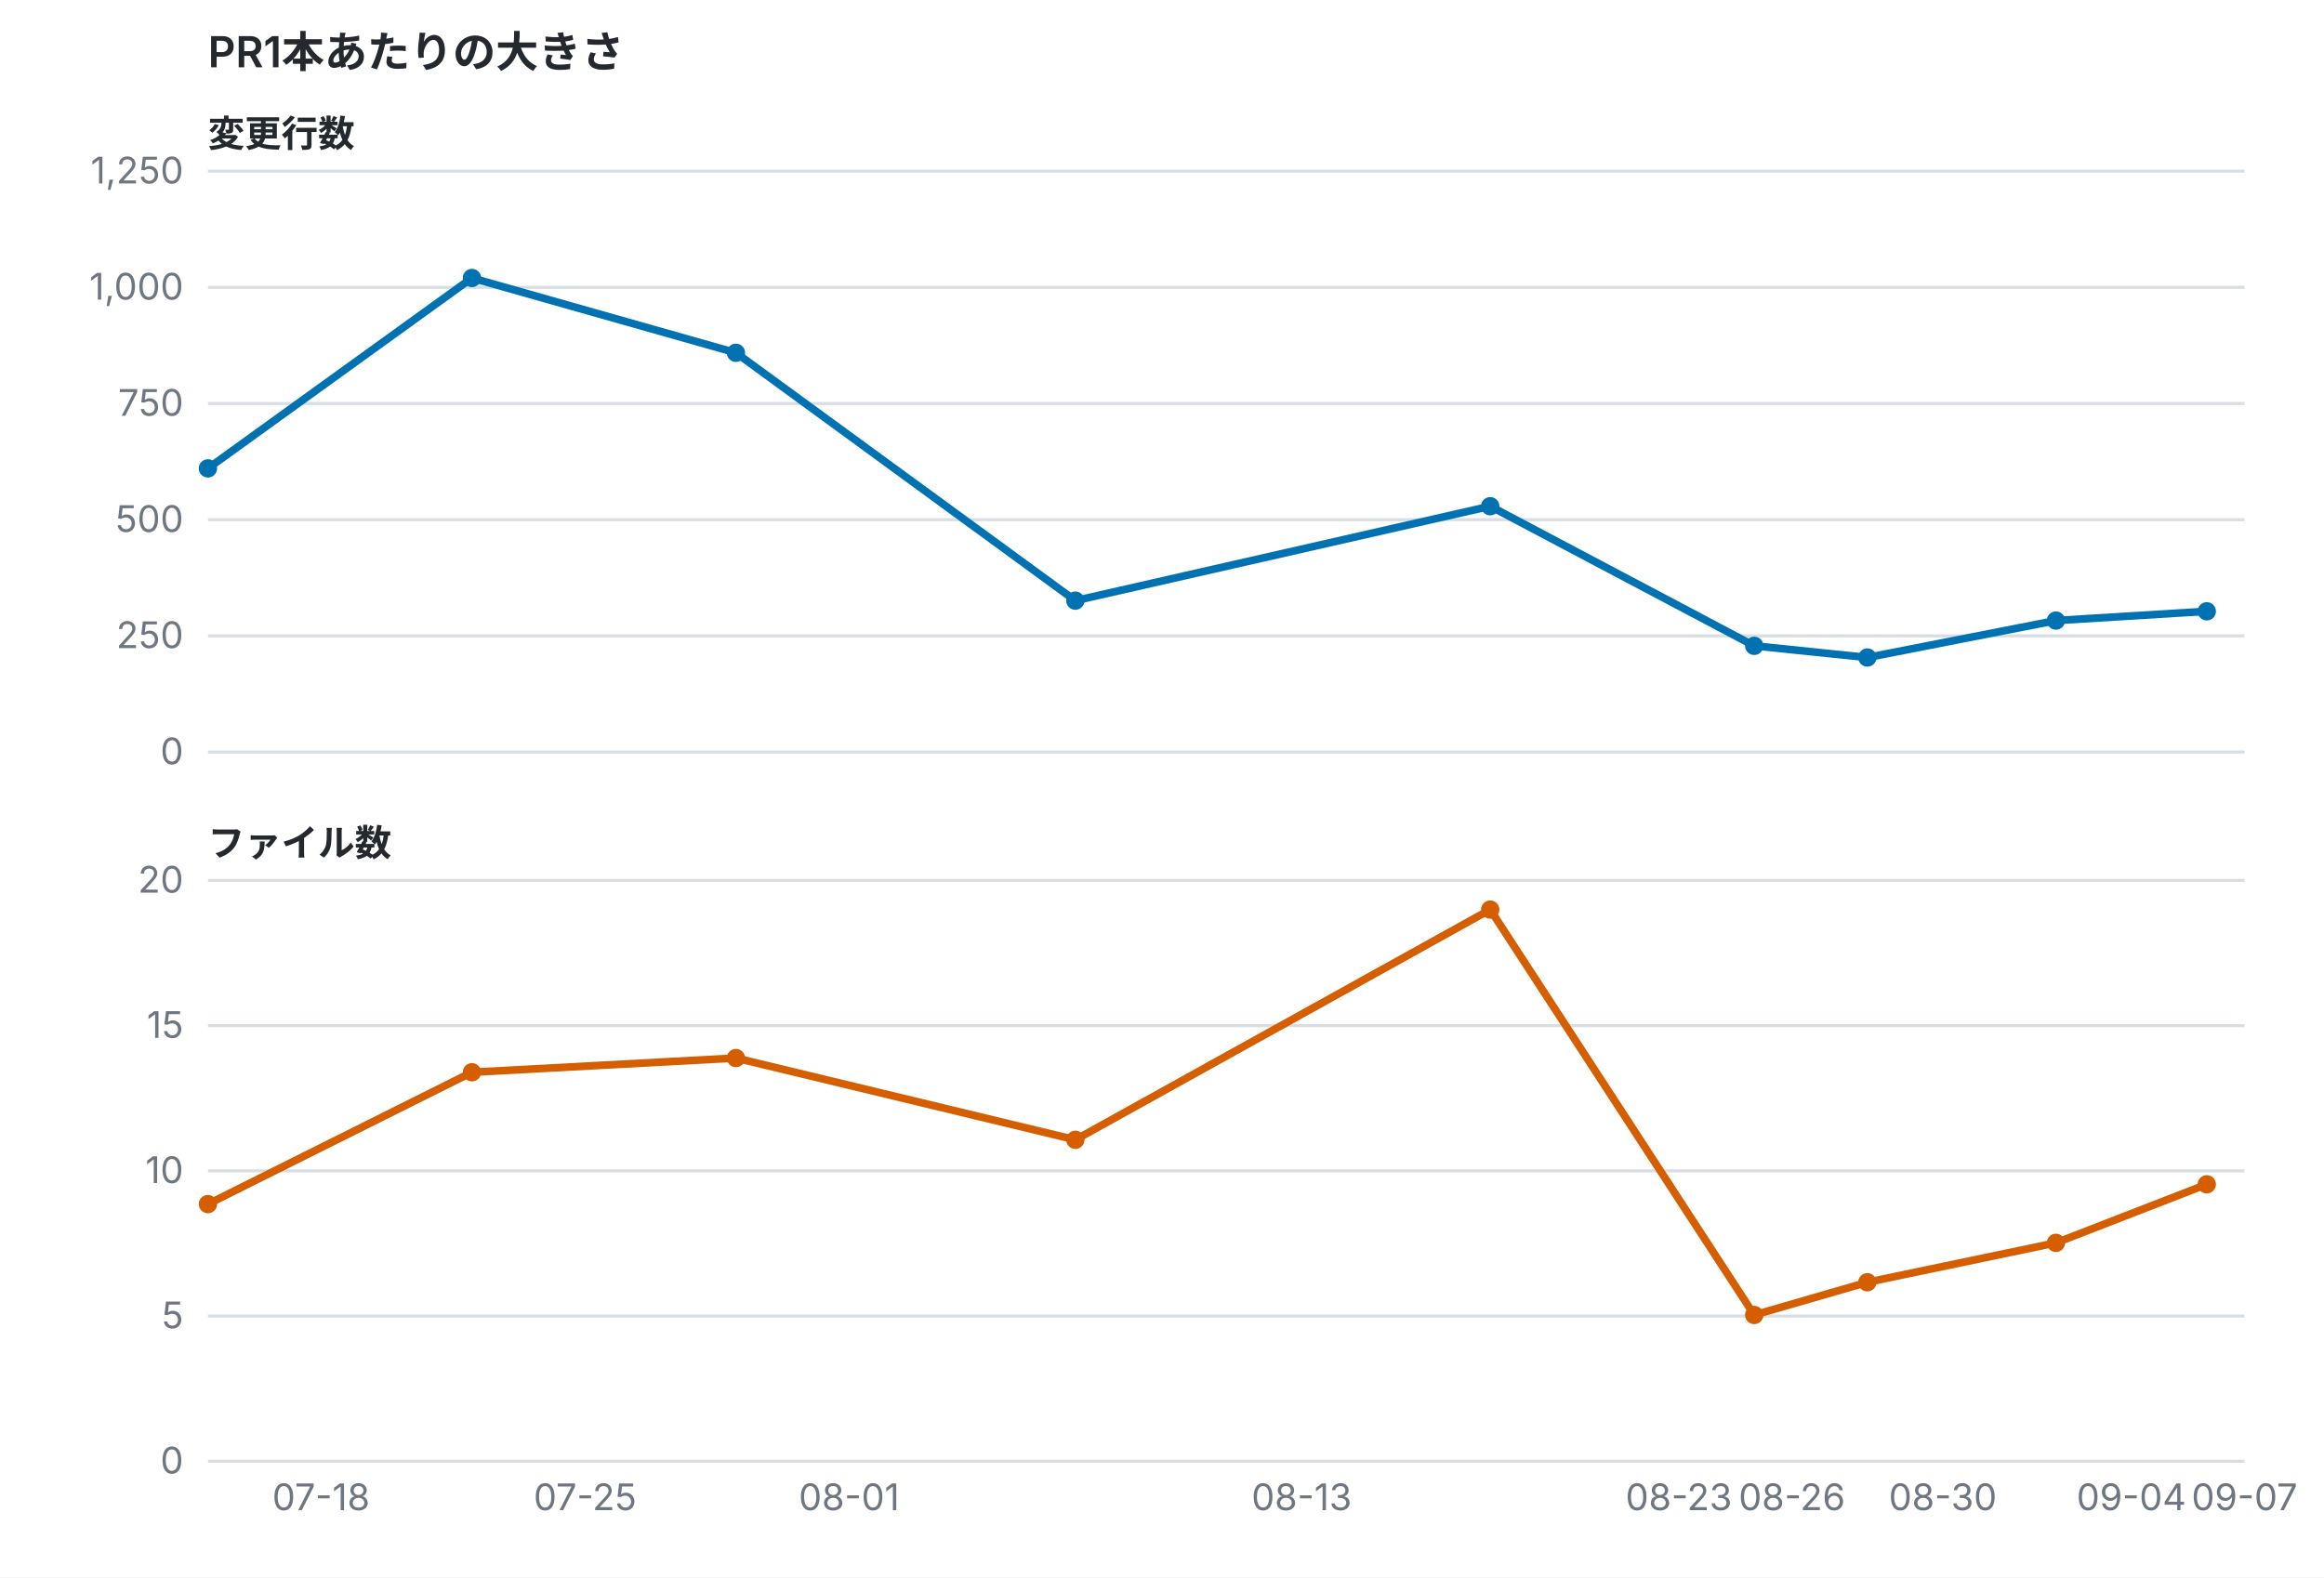
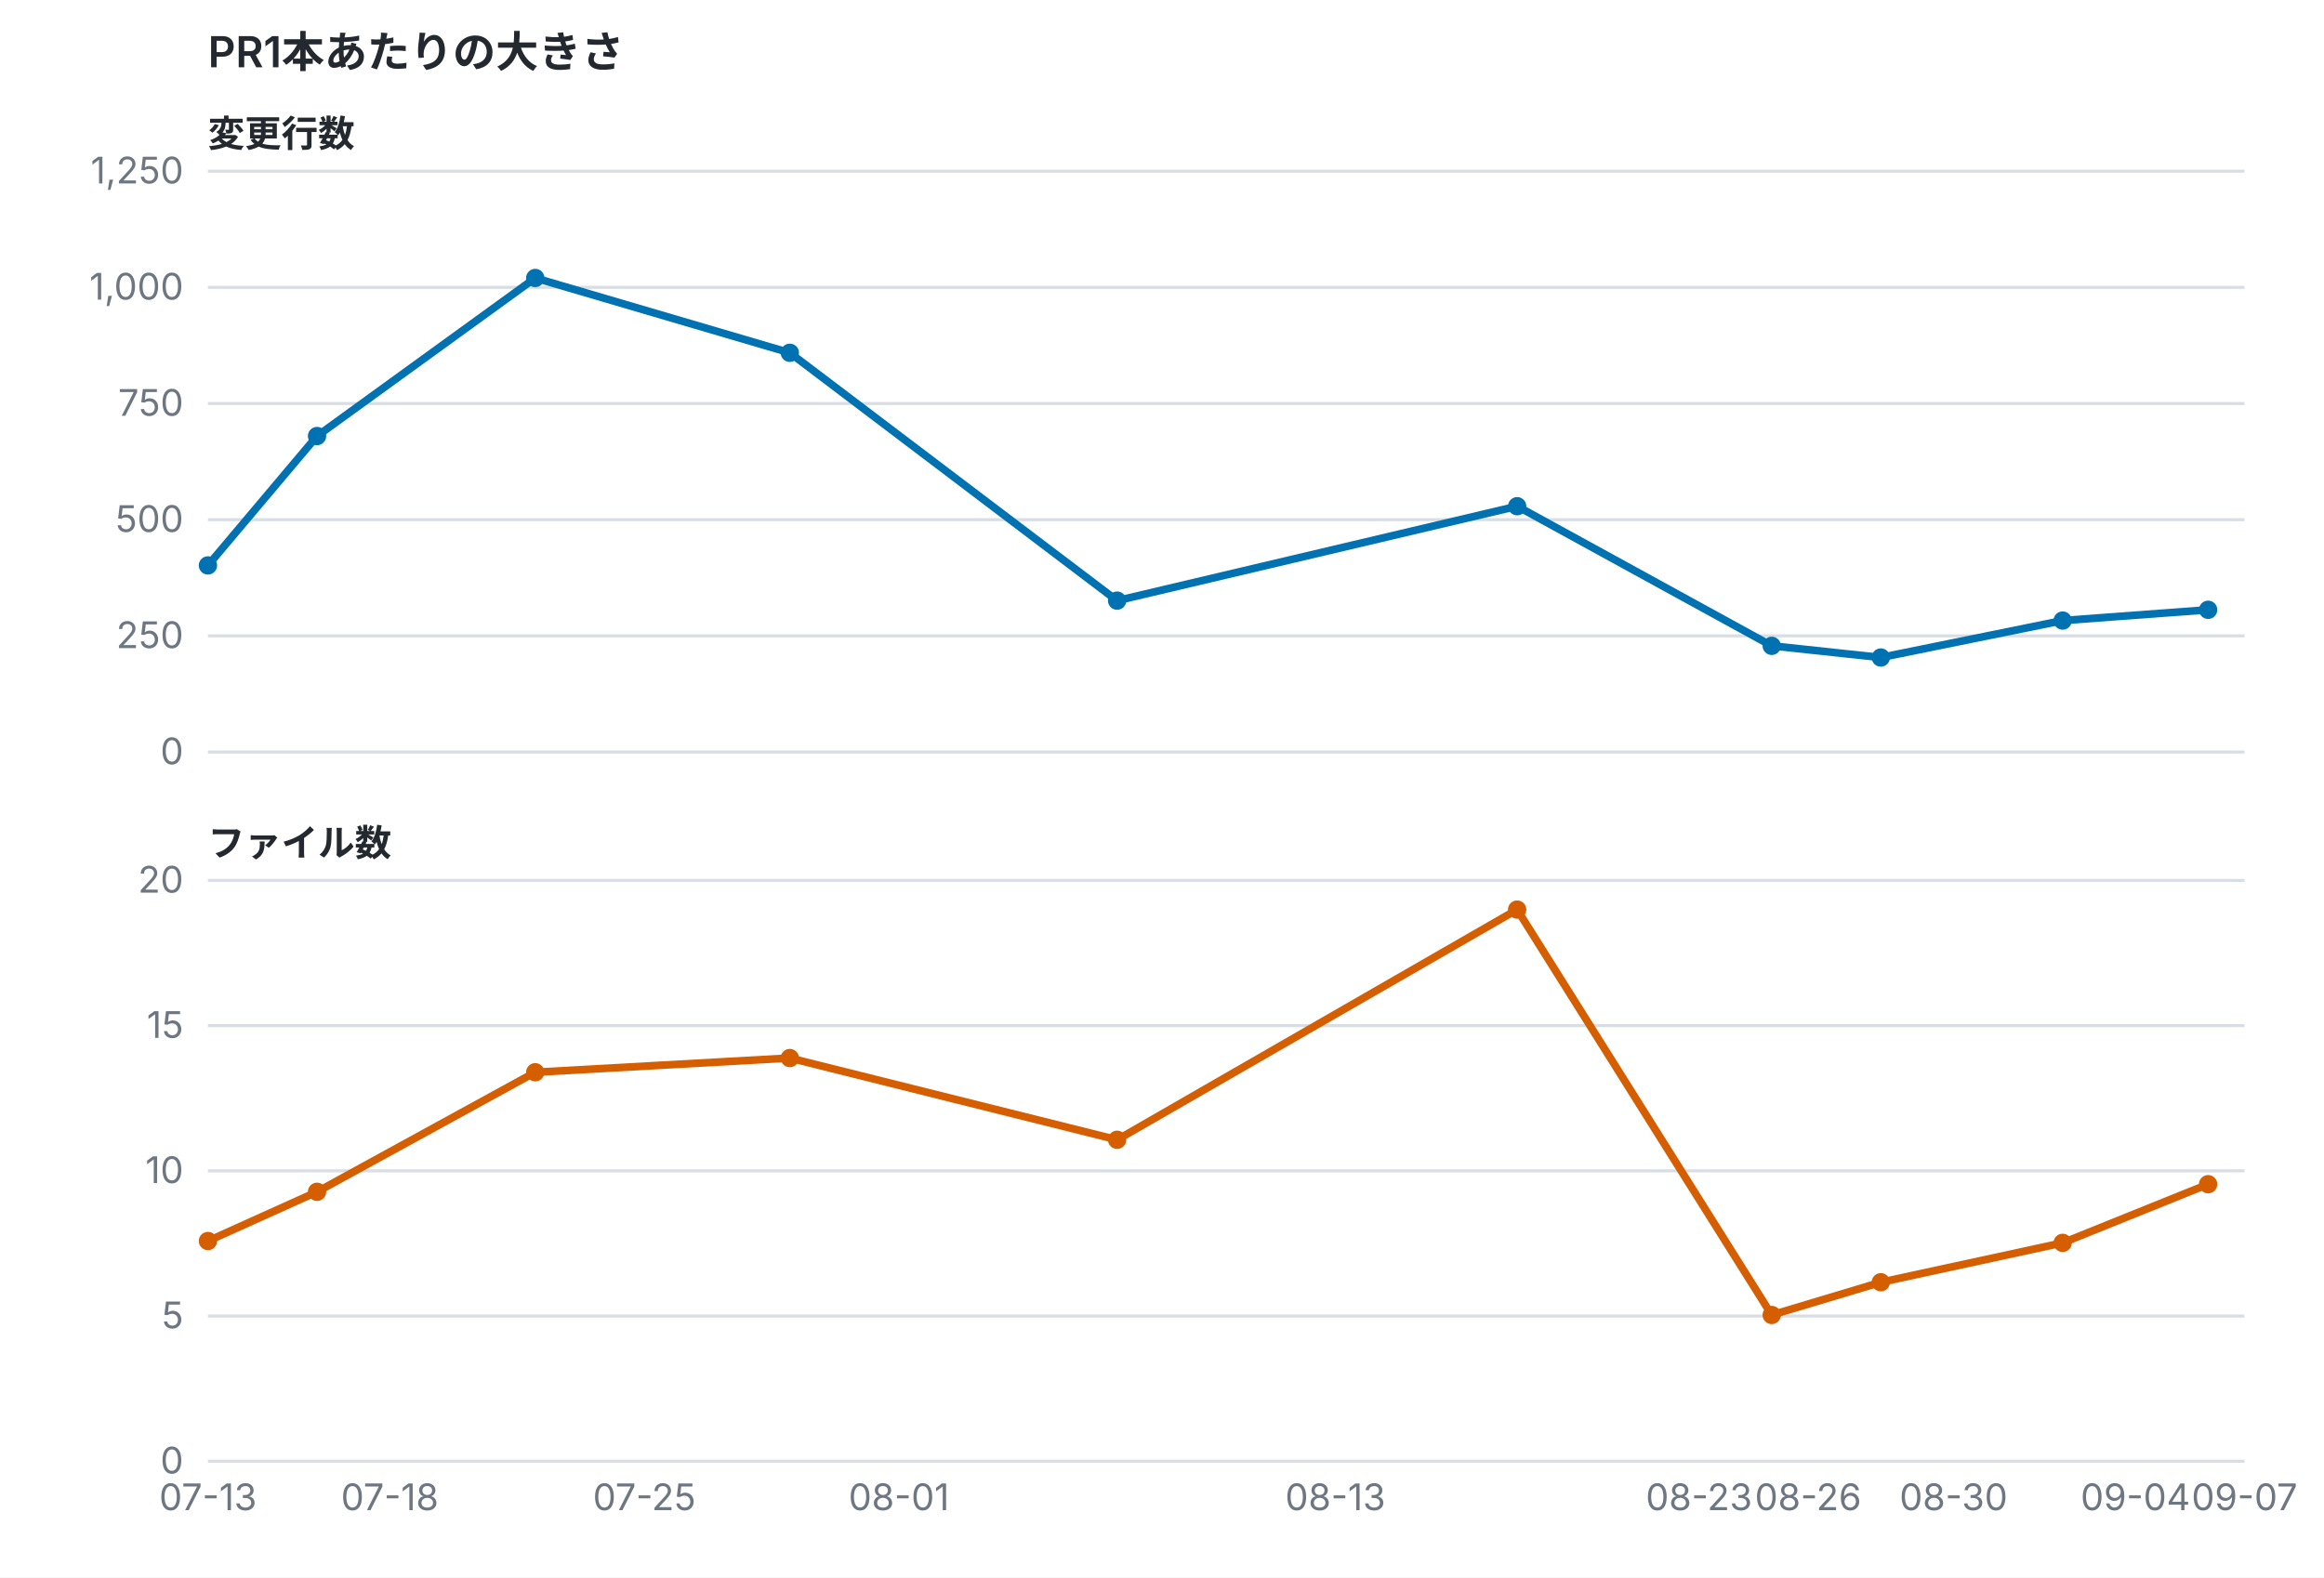
<svg xmlns="http://www.w3.org/2000/svg" width="760" height="516" viewBox="0 0 760 516" font-family="system-ui, -apple-system, 'Segoe UI', 'Hiragino Sans', 'Noto Sans JP', sans-serif" font-size="12">
  <rect width="760" height="516" fill="#ffffff" />
  <text x="68" y="22" font-size="14" font-weight="600" fill="#24292f">PR1本あたりの大きさ</text>
  <line x1="68" y1="246" x2="734" y2="246" stroke="#d8dee4" />
  <text x="60" y="250" text-anchor="end" fill="#6e7781">0</text>
  <line x1="68" y1="208" x2="734" y2="208" stroke="#d8dee4" />
  <text x="60" y="212" text-anchor="end" fill="#6e7781">250</text>
  <line x1="68" y1="170" x2="734" y2="170" stroke="#d8dee4" />
  <text x="60" y="174" text-anchor="end" fill="#6e7781">500</text>
  <line x1="68" y1="132" x2="734" y2="132" stroke="#d8dee4" />
  <text x="60" y="136" text-anchor="end" fill="#6e7781">750</text>
  <line x1="68" y1="94" x2="734" y2="94" stroke="#d8dee4" />
  <text x="60" y="98" text-anchor="end" fill="#6e7781">1,000</text>
  <line x1="68" y1="56" x2="734" y2="56" stroke="#d8dee4" />
  <text x="60" y="60" text-anchor="end" fill="#6e7781">1,250</text>
  <text x="68" y="48" fill="#24292f" font-weight="600">変更行数</text>
-   <polyline points="68,153.217 154.333,90.934 240.667,115.405 351.667,196.481 487.333,165.595 573.667,211.265 610.667,215.084 672.333,202.996 721.667,199.97" fill="none" stroke="#0072B2" stroke-width="2.5" stroke-linejoin="round" />
-   <circle cx="68" cy="153.217" r="3" fill="#0072B2" />
-   <circle cx="154.333" cy="90.934" r="3" fill="#0072B2" />
-   <circle cx="240.667" cy="115.405" r="3" fill="#0072B2" />
-   <circle cx="351.667" cy="196.481" r="3" fill="#0072B2" />
-   <circle cx="487.333" cy="165.595" r="3" fill="#0072B2" />
-   <circle cx="573.667" cy="211.265" r="3" fill="#0072B2" />
-   <circle cx="610.667" cy="215.084" r="3" fill="#0072B2" />
-   <circle cx="672.333" cy="202.996" r="3" fill="#0072B2" />
-   <circle cx="721.667" cy="199.97" r="3" fill="#0072B2" />
+   <polyline points="68,184.959 103.679,142.636 175.036,90.934 258.286,115.405 365.321,196.481 496.143,165.595 579.393,211.265 615.071,215.084 674.536,202.996 722.107,199.477" fill="none" stroke="#0072B2" stroke-width="2.5" stroke-linejoin="round" />
+   <circle cx="68" cy="184.959" r="3" fill="#0072B2" />
+   <circle cx="103.679" cy="142.636" r="3" fill="#0072B2" />
+   <circle cx="175.036" cy="90.934" r="3" fill="#0072B2" />
+   <circle cx="258.286" cy="115.405" r="3" fill="#0072B2" />
+   <circle cx="365.321" cy="196.481" r="3" fill="#0072B2" />
+   <circle cx="496.143" cy="165.595" r="3" fill="#0072B2" />
+   <circle cx="579.393" cy="211.265" r="3" fill="#0072B2" />
+   <circle cx="615.071" cy="215.084" r="3" fill="#0072B2" />
+   <circle cx="674.536" cy="202.996" r="3" fill="#0072B2" />
+   <circle cx="722.107" cy="199.477" r="3" fill="#0072B2" />
  <line x1="68" y1="478" x2="734" y2="478" stroke="#d8dee4" />
  <text x="60" y="482" text-anchor="end" fill="#6e7781">0</text>
  <line x1="68" y1="430.5" x2="734" y2="430.5" stroke="#d8dee4" />
  <text x="60" y="434.5" text-anchor="end" fill="#6e7781">5</text>
  <line x1="68" y1="383" x2="734" y2="383" stroke="#d8dee4" />
  <text x="60" y="387" text-anchor="end" fill="#6e7781">10</text>
  <line x1="68" y1="335.5" x2="734" y2="335.5" stroke="#d8dee4" />
  <text x="60" y="339.5" text-anchor="end" fill="#6e7781">15</text>
  <line x1="68" y1="288" x2="734" y2="288" stroke="#d8dee4" />
  <text x="60" y="292" text-anchor="end" fill="#6e7781">20</text>
  <text x="68" y="280" fill="#24292f" font-weight="600">ファイル数</text>
-   <polyline points="68,393.885 154.333,350.75 240.667,346.105 351.667,372.843 487.333,297.543 573.667,430.155 610.667,419.448 672.333,406.56 721.667,387.406" fill="none" stroke="#D55E00" stroke-width="2.5" stroke-linejoin="round" />
-   <circle cx="68" cy="393.885" r="3" fill="#D55E00" />
-   <circle cx="154.333" cy="350.75" r="3" fill="#D55E00" />
-   <circle cx="240.667" cy="346.105" r="3" fill="#D55E00" />
-   <circle cx="351.667" cy="372.843" r="3" fill="#D55E00" />
-   <circle cx="487.333" cy="297.543" r="3" fill="#D55E00" />
-   <circle cx="573.667" cy="430.155" r="3" fill="#D55E00" />
-   <circle cx="610.667" cy="419.448" r="3" fill="#D55E00" />
-   <circle cx="672.333" cy="406.56" r="3" fill="#D55E00" />
-   <circle cx="721.667" cy="387.406" r="3" fill="#D55E00" />
-   <text x="105" y="494" text-anchor="middle" fill="#6e7781">07-18</text>
-   <text x="191.333" y="494" text-anchor="middle" fill="#6e7781">07-25</text>
-   <text x="277.667" y="494" text-anchor="middle" fill="#6e7781">08-01</text>
-   <text x="425.667" y="494" text-anchor="middle" fill="#6e7781">08-13</text>
-   <text x="549" y="494" text-anchor="middle" fill="#6e7781">08-23</text>
-   <text x="586" y="494" text-anchor="middle" fill="#6e7781">08-26</text>
-   <text x="635.333" y="494" text-anchor="middle" fill="#6e7781">08-30</text>
-   <text x="697" y="494" text-anchor="middle" fill="#6e7781">09-04</text>
+   <polyline points="68,405.958 103.679,389.861 175.036,350.75 258.286,346.105 365.321,372.843 496.143,297.543 579.393,430.155 615.071,419.448 674.536,406.56 722.107,387.374" fill="none" stroke="#D55E00" stroke-width="2.5" stroke-linejoin="round" />
+   <circle cx="68" cy="405.958" r="3" fill="#D55E00" />
+   <circle cx="103.679" cy="389.861" r="3" fill="#D55E00" />
+   <circle cx="175.036" cy="350.75" r="3" fill="#D55E00" />
+   <circle cx="258.286" cy="346.105" r="3" fill="#D55E00" />
+   <circle cx="365.321" cy="372.843" r="3" fill="#D55E00" />
+   <circle cx="496.143" cy="297.543" r="3" fill="#D55E00" />
+   <circle cx="579.393" cy="430.155" r="3" fill="#D55E00" />
+   <circle cx="615.071" cy="419.448" r="3" fill="#D55E00" />
+   <circle cx="674.536" cy="406.56" r="3" fill="#D55E00" />
+   <circle cx="722.107" cy="387.374" r="3" fill="#D55E00" />
+   <text x="68" y="494" text-anchor="middle" fill="#6e7781">07-13</text>
+   <text x="127.464" y="494" text-anchor="middle" fill="#6e7781">07-18</text>
+   <text x="210.714" y="494" text-anchor="middle" fill="#6e7781">07-25</text>
+   <text x="293.964" y="494" text-anchor="middle" fill="#6e7781">08-01</text>
+   <text x="436.679" y="494" text-anchor="middle" fill="#6e7781">08-13</text>
+   <text x="555.607" y="494" text-anchor="middle" fill="#6e7781">08-23</text>
+   <text x="591.286" y="494" text-anchor="middle" fill="#6e7781">08-26</text>
+   <text x="638.857" y="494" text-anchor="middle" fill="#6e7781">08-30</text>
+   <text x="698.321" y="494" text-anchor="middle" fill="#6e7781">09-04</text>
  <text x="734" y="494" text-anchor="middle" fill="#6e7781">09-07</text>
</svg>
